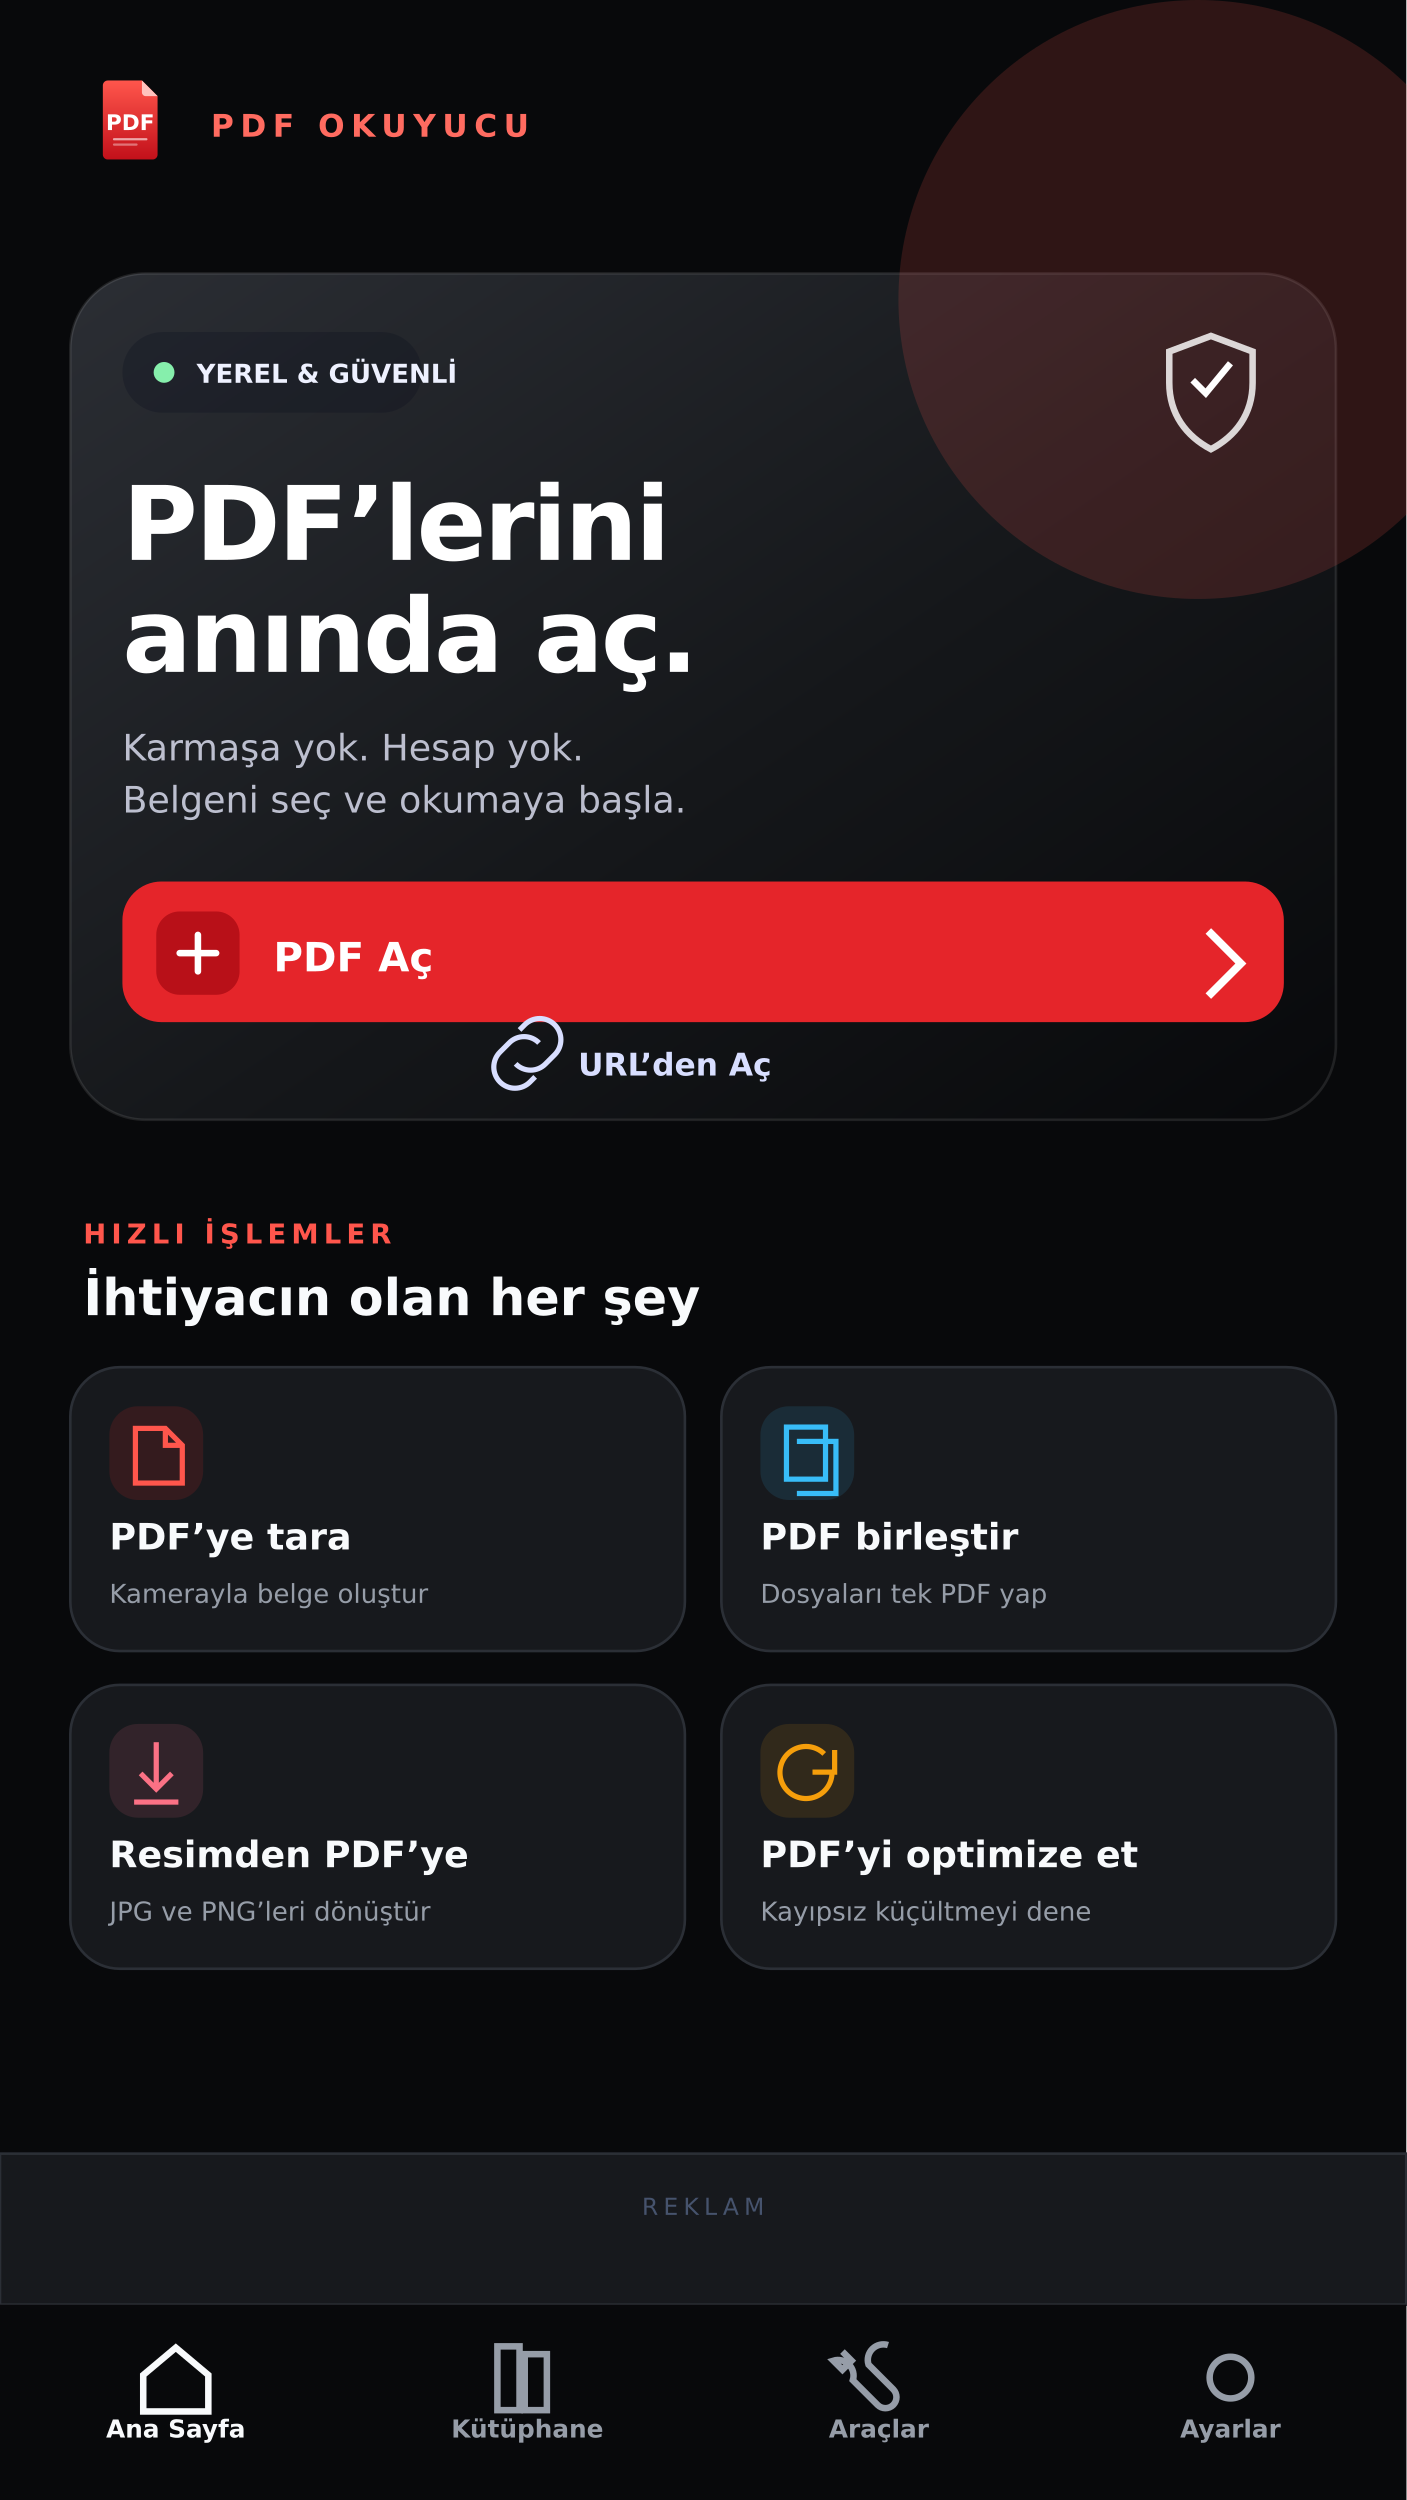
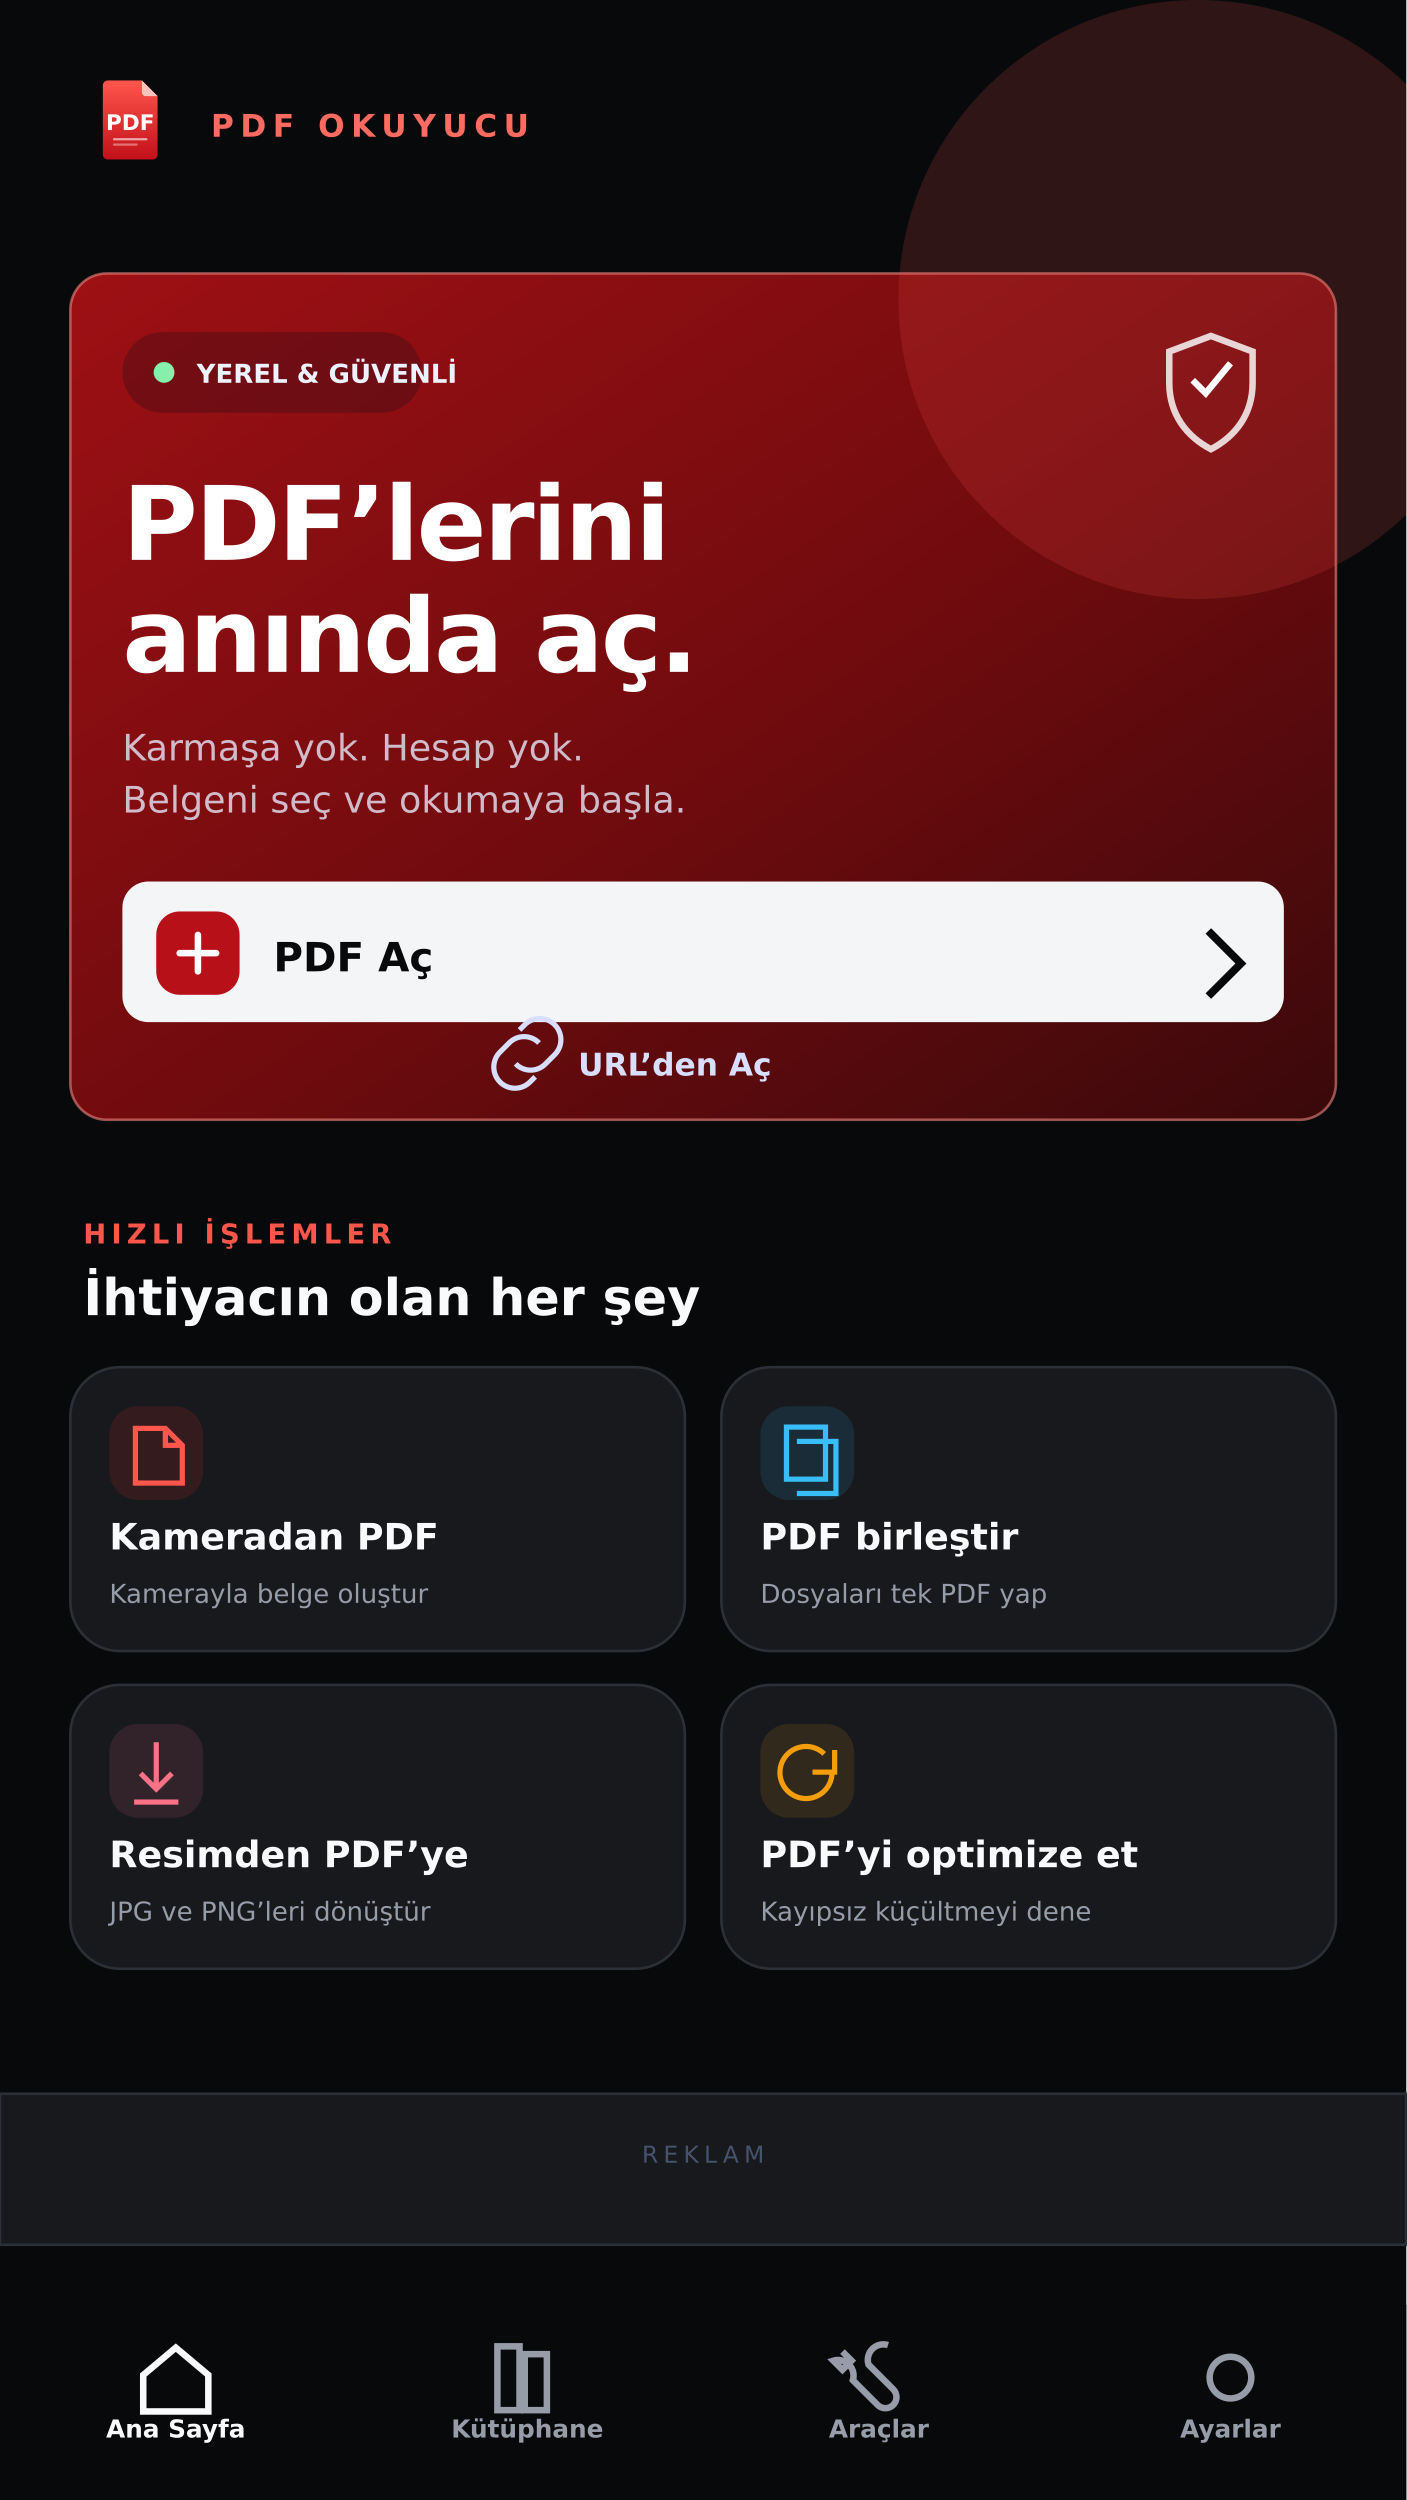
<svg xmlns="http://www.w3.org/2000/svg" width="1080" height="1920" viewBox="0 0 1080 1920">
  <defs>
    <linearGradient id="r" x1="0" y1="0" x2="0" y2="1">
      <stop stop-color="#FF564C" />
      <stop offset="1" stop-color="#C2101A" />
    </linearGradient>
    <linearGradient id="hero" x1="0" y1="0" x2="1" y2="1">
-       <stop stop-color="#2B2E34" />
-       <stop offset=".55" stop-color="#15171A" />
-       <stop offset="1" stop-color="#08090B" />
+       <stop stop-color="#9E1014" />
+       <stop offset=".55" stop-color="#6F0B0E" />
+       <stop offset="1" stop-color="#3A090B" />
    </linearGradient>
  </defs>
  <rect width="1080" height="1920" fill="#08090B" />
  <g font-family="DejaVu Sans, sans-serif">
    <g transform="translate(100 92) scale(.079) translate(-498 -512)">
      <g>
        <path d="M280 130h332l152 152v568a48 48 0 0 1-48 48H280a48 48 0 0 1-48-48V178a48 48 0 0 1 48-48z" fill="url(#r)" />
      </g>
      <path d="M612 130l152 152h-116a36 36 0 0 1-36-36z" fill="#FFC3BE" />
      <text x="498" y="612" font-family="DejaVu Sans, sans-serif" font-size="210" font-weight="bold" fill="#FFFFFF" text-anchor="middle">PDF</text>
      <rect x="330" y="690" width="336" height="22" rx="11" fill="#FFFFFF" opacity=".6" />
      <rect x="330" y="742" width="240" height="22" rx="11" fill="#FFFFFF" opacity=".38" />
    </g>
    <text x="162" y="105" fill="#FF6B60" font-size="24" font-weight="800" letter-spacing="5">PDF OKUYUCU</text>
-     <rect x="54" y="210" width="972" height="650" rx="58" fill="url(#hero)" stroke="#fff" stroke-opacity=".1" stroke-width="2" />
+     <rect x="54" y="210" width="972" height="650" rx="28" fill="url(#hero)" stroke="#FF918A" stroke-opacity=".55" stroke-width="2" />
    <circle cx="920" cy="230" r="230" fill="#FF564C" opacity=".16" />
    <rect x="94" y="255" width="230" height="62" rx="31" fill="#050A1A" opacity=".24" />
    <circle cx="126" cy="286" r="8" fill="#86EFAC" />
    <text x="151" y="294" fill="#EEF1FF" font-size="20" font-weight="700">YEREL &amp; GÜVENLİ</text>
    <path d="M930 258l32 12v24c0 24-13 41-32 51-19-10-32-27-32-51v-24z" fill="none" stroke="#fff" stroke-opacity=".82" stroke-width="5" />
    <path d="M916 292l10 10 19-23" fill="none" stroke="#fff" stroke-width="5" />
    <text x="94" y="430" fill="#FFFFFF" font-size="79" font-weight="900" letter-spacing="-2">PDF’lerini</text>
    <text x="94" y="516" fill="#FFFFFF" font-size="79" font-weight="900" letter-spacing="-2">anında aç.</text>
    <text x="94" y="584" fill="#E9ECFF" opacity=".78" font-size="28">Karmaşa yok. Hesap yok.</text>
    <text x="94" y="624" fill="#E9ECFF" opacity=".78" font-size="28">Belgeni seç ve okumaya başla.</text>
-     <rect x="94" y="677" width="892" height="108" rx="30" fill="#E5252A" />
+     <rect x="94" y="677" width="892" height="108" rx="20" fill="#F4F5F6" />
    <rect x="120" y="700" width="64" height="64" rx="18" fill="#B81018" />
    <path d="M152 718v28M138 732h28" stroke="#FFFFFF" stroke-width="5" stroke-linecap="round" />
-     <text x="210" y="746" fill="#FFFFFF" font-size="31" font-weight="900">PDF Aç</text>
-     <path d="M928 715l25 25-25 25" fill="none" stroke="#FFFFFF" stroke-width="6" />
+     <text x="210" y="746" fill="#08090B" font-size="31" font-weight="900">PDF Aç</text>
+     <path d="M928 715l25 25-25 25" fill="none" stroke="#08090B" stroke-width="6" />
    <path d="M396 817a16 16 0 0 0 23 0l7-7a16 16 0 0 0-23-23l-4 4M414 801a16 16 0 0 0-23 0l-7 7a16 16 0 0 0 23 23l4-4" fill="none" stroke="#D8DEFF" stroke-width="4" />
    <text x="444" y="826" fill="#D8DEFF" font-size="24" font-weight="700">URL’den Aç</text>
    <text x="64" y="955" fill="#FF564C" font-size="21" font-weight="800" letter-spacing="4">HIZLI İŞLEMLER</text>
    <text x="64" y="1010" fill="#F8FAFC" font-size="39" font-weight="800">İhtiyacın olan her şey</text>
    <g>
      <rect x="54" y="1050" width="472" height="218" rx="38" fill="#17191D" stroke="#2B2F36" stroke-width="2" />
      <rect x="84" y="1080" width="72" height="72" rx="22" fill="#E5252A" fill-opacity=".14" />
      <path d="M104 1097h23l13 13v29h-36zM127 1097v13h13" fill="none" stroke="#FF564C" stroke-width="4" />
-       <text x="84" y="1190" fill="#F8FAFC" font-size="28" font-weight="800">PDF’ye tara</text>
+       <text x="84" y="1190" fill="#F8FAFC" font-size="28" font-weight="800">Kameradan PDF</text>
      <text x="84" y="1231" fill="#969DA8" font-size="20">Kamerayla belge oluştur</text>
      <rect x="554" y="1050" width="472" height="218" rx="38" fill="#17191D" stroke="#2B2F36" stroke-width="2" />
      <rect x="584" y="1080" width="72" height="72" rx="22" fill="#38BDF8" fill-opacity=".12" />
      <rect x="604" y="1096" width="30" height="40" fill="none" stroke="#38BDF8" stroke-width="4" />
      <path d="M612 1107h30v40h-30" fill="none" stroke="#38BDF8" stroke-width="4" />
      <text x="584" y="1190" fill="#F8FAFC" font-size="28" font-weight="800">PDF birleştir</text>
      <text x="584" y="1231" fill="#969DA8" font-size="20">Dosyaları tek PDF yap</text>
      <rect x="54" y="1294" width="472" height="218" rx="38" fill="#17191D" stroke="#2B2F36" stroke-width="2" />
      <rect x="84" y="1324" width="72" height="72" rx="22" fill="#FB7185" fill-opacity=".12" />
      <path d="M120 1338v36m-12-12 12 12 12-12m-29 22h34" fill="none" stroke="#FB7185" stroke-width="4" />
      <text x="84" y="1434" fill="#F8FAFC" font-size="28" font-weight="800">Resimden PDF’ye</text>
      <text x="84" y="1475" fill="#969DA8" font-size="20">JPG ve PNG’leri dönüştür</text>
      <rect x="554" y="1294" width="472" height="218" rx="38" fill="#17191D" stroke="#2B2F36" stroke-width="2" />
      <rect x="584" y="1324" width="72" height="72" rx="22" fill="#F59E0B" fill-opacity=".12" />
      <path d="M641 1344v17h-17m15 0a20 20 0 1 1-6-14" fill="none" stroke="#F59E0B" stroke-width="4" />
      <text x="584" y="1434" fill="#F8FAFC" font-size="28" font-weight="800">PDF’yi optimize et</text>
      <text x="584" y="1475" fill="#969DA8" font-size="20">Kayıpsız küçültmeyi dene</text>
    </g>
-     <rect x="0" y="1654" width="1080" height="116" fill="#17191D" stroke="#2B2F36" stroke-width="2" />
-     <text x="540" y="1701" fill="#46536D" font-size="18" text-anchor="middle" letter-spacing="4">REKLAM</text>
+     <rect x="0" y="1608" width="1080" height="116" fill="#17191D" stroke="#2B2F36" stroke-width="2" />
+     <text x="540" y="1661" fill="#46536D" font-size="18" text-anchor="middle" letter-spacing="4">REKLAM</text>
    <rect x="0" y="1770" width="1080" height="150" fill="#08090B" />
    <g font-size="19" font-weight="700" text-anchor="middle">
      <text x="135" y="1872" fill="#F8FAFC">Ana Sayfa</text>
      <text x="405" y="1872" fill="#969DA8">Kütüphane</text>
      <text x="675" y="1872" fill="#969DA8">Araçlar</text>
      <text x="945" y="1872" fill="#969DA8">Ayarlar</text>
    </g>
    <g fill="none" stroke-width="5">
      <path d="M110 1824l25-21 25 21v28h-50z" stroke="#F8FAFC" />
      <rect x="382" y="1802" width="17" height="49" stroke="#969DA8" />
      <rect x="403" y="1808" width="17" height="43" stroke="#969DA8" />
      <path d="M682 1801a12 12 0 0 0-15 15l19 19a8 8 0 0 1-12 12l-19-19a12 12 0 0 0-15-15l7 7 7-7-7-7" stroke="#969DA8" />
      <circle cx="945" cy="1826" r="16" stroke="#969DA8" />
    </g>
  </g>
</svg>
